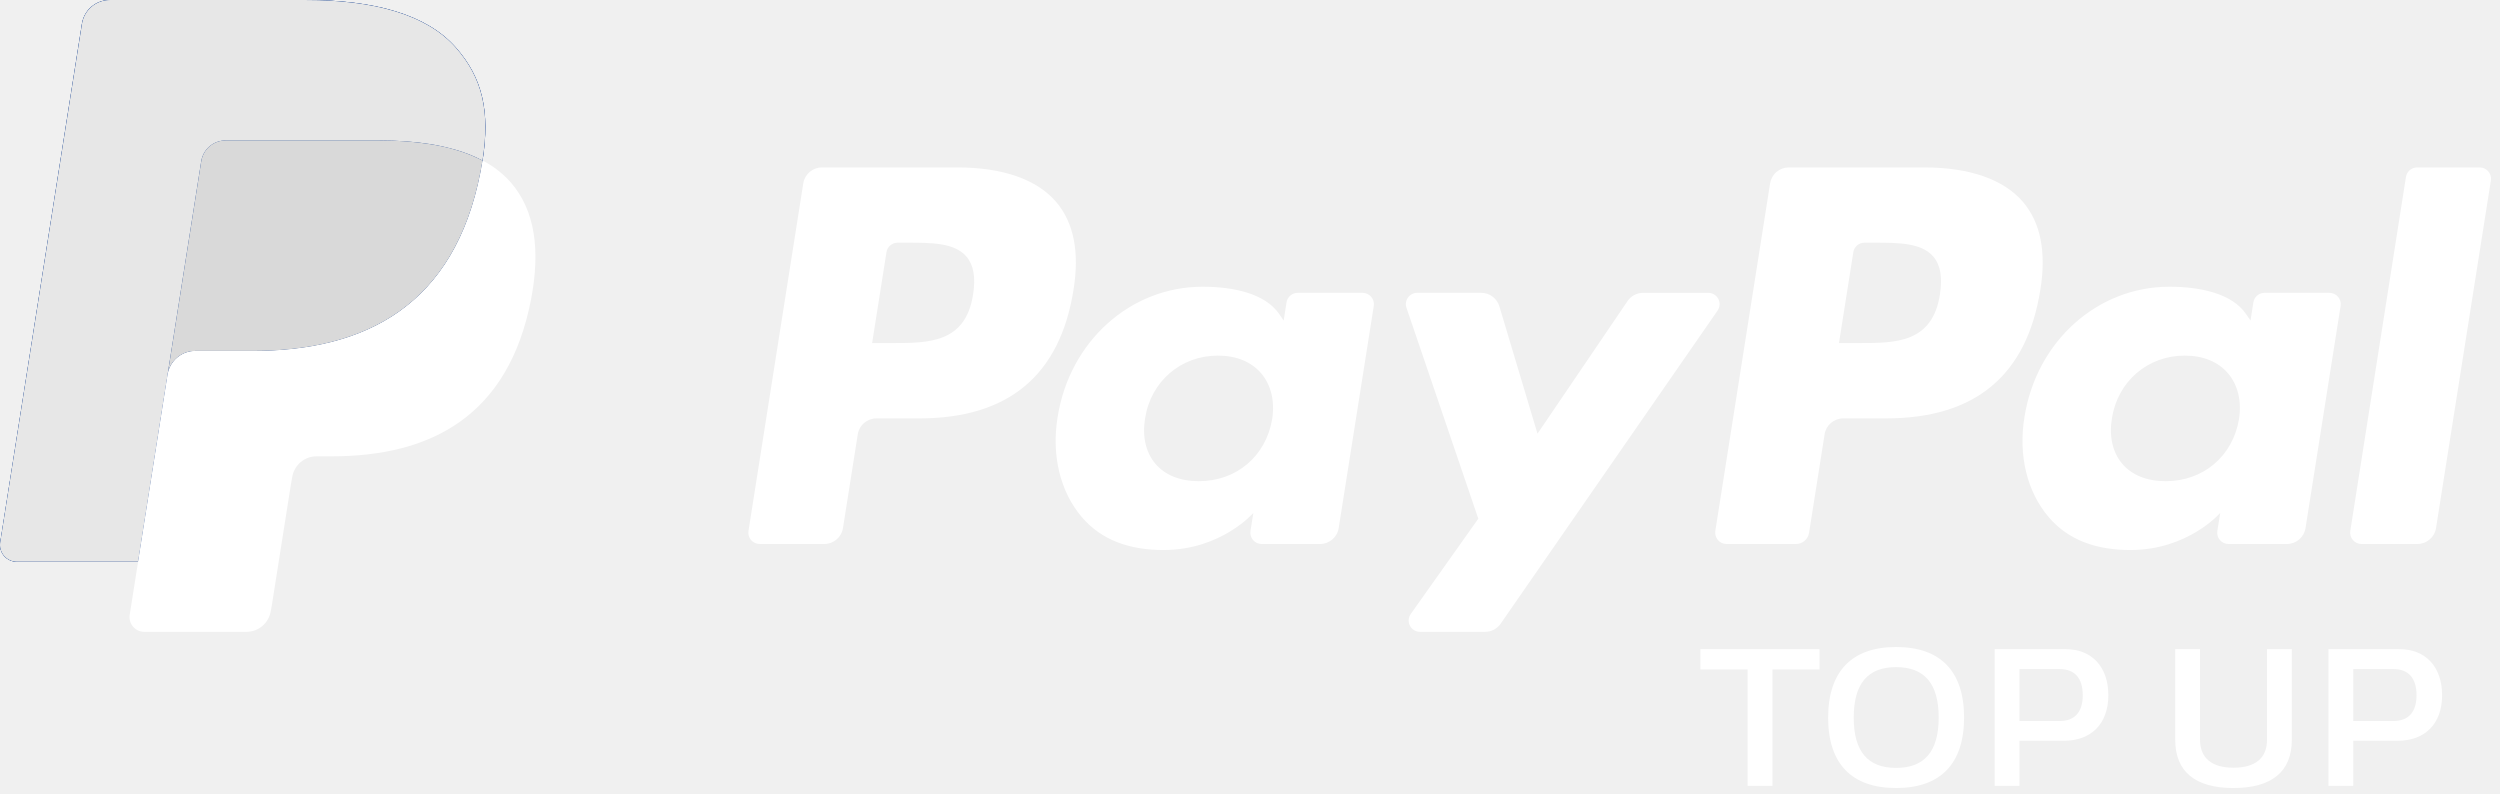
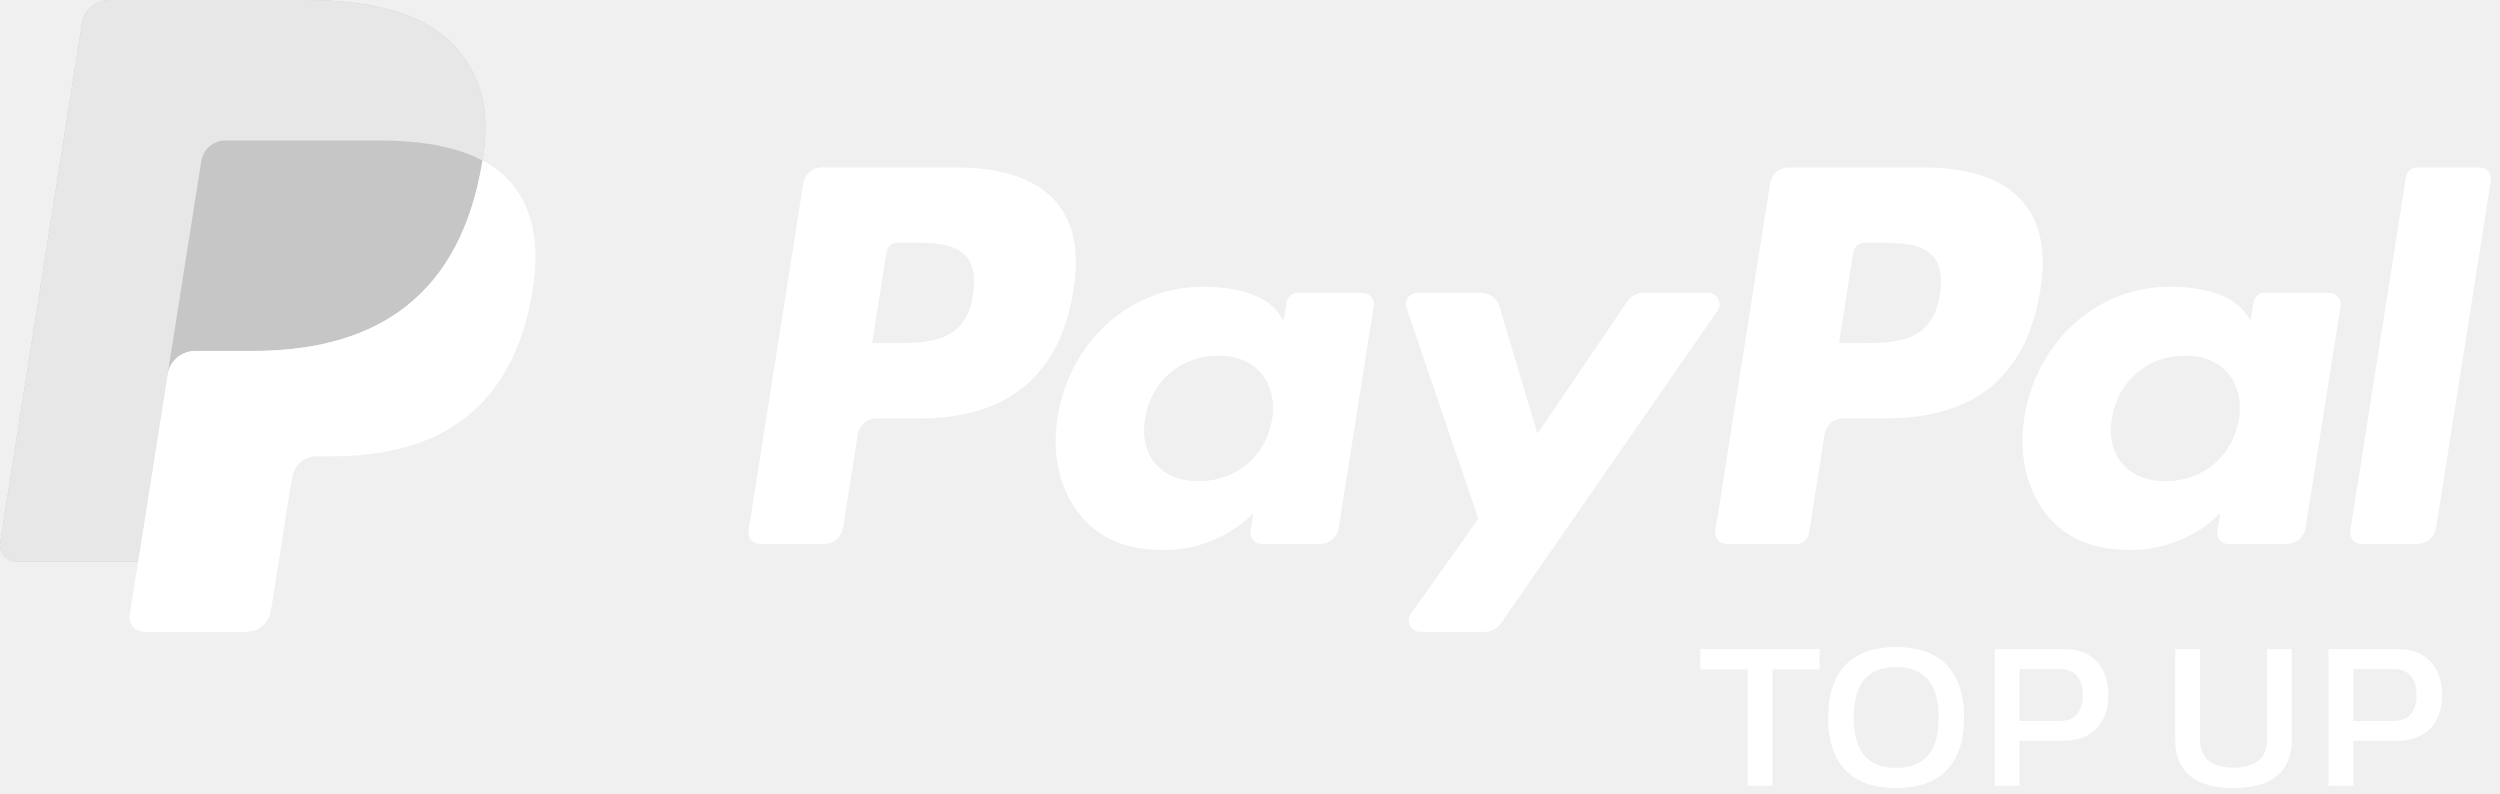
<svg xmlns="http://www.w3.org/2000/svg" width="230" height="73" viewBox="0 0 230 73" fill="none">
-   <path d="M214.217 72.301V59.723H220.739C223.165 59.723 224.674 61.358 224.674 63.964C224.674 66.551 223.129 68.15 220.595 68.15H216.499V72.301H214.217ZM220.182 61.556H216.499V66.335H220.182C221.584 66.335 222.32 65.509 222.32 63.964C222.32 62.382 221.584 61.556 220.182 61.556Z" fill="white" />
-   <path d="M210.848 68.06C210.848 70.989 208.997 72.498 205.476 72.498C201.954 72.498 200.121 70.989 200.121 68.06V59.723H202.403V68.06C202.403 69.731 203.481 70.63 205.476 70.63C207.506 70.63 208.566 69.731 208.566 68.06V59.723H210.848V68.06Z" fill="white" />
-   <path d="M183.51 72.301V59.723H190.032C192.458 59.723 193.967 61.358 193.967 63.964C193.967 66.551 192.422 68.15 189.888 68.15H185.792V72.301H183.51ZM189.475 61.556H185.792V66.335H189.475C190.877 66.335 191.613 65.509 191.613 63.964C191.613 62.382 190.877 61.556 189.475 61.556Z" fill="white" />
-   <path d="M174.442 72.498C170.364 72.498 168.189 70.27 168.189 66.03C168.189 61.771 170.364 59.525 174.442 59.525C178.521 59.525 180.695 61.753 180.695 66.012C180.695 70.27 178.521 72.498 174.442 72.498ZM174.442 70.647C177.048 70.647 178.359 69.138 178.359 66.012C178.359 62.885 177.048 61.376 174.442 61.376C171.837 61.376 170.543 62.885 170.543 66.03C170.543 69.138 171.837 70.647 174.442 70.647Z" fill="white" />
-   <path d="M160.782 72.301V61.592H156.434V59.723H167.394V61.592H163.064V72.301H160.782Z" fill="white" />
-   <path d="M41.942 4.383C39.25 1.315 34.385 -1.19123e-05 28.161 -1.19123e-05H10.096C9.48 -0 8.884 0.219 8.415 0.619C7.946 1.019 7.636 1.573 7.539 2.182L0.021 49.89C-0.014 50.111 -0 50.337 0.06 50.553C0.121 50.769 0.228 50.968 0.374 51.139C0.52 51.309 0.701 51.446 0.904 51.539C1.108 51.633 1.329 51.681 1.553 51.681H12.706L15.507 33.916L15.42 34.472C15.514 33.864 15.823 33.311 16.29 32.911C16.756 32.511 17.35 32.291 17.965 32.29H23.265C33.676 32.29 41.828 28.061 44.209 15.828C44.28 15.466 44.341 15.114 44.394 14.77C45.102 10.249 44.389 7.171 41.944 4.385" fill="#003087" />
-   <path d="M178.473 27.085C177.791 31.561 174.372 31.561 171.067 31.561H169.185L170.505 23.204C170.586 22.699 171.02 22.327 171.531 22.327H172.395C174.646 22.327 176.771 22.327 177.868 23.609C178.522 24.376 178.72 25.514 178.473 27.085ZM177.033 15.405H164.563C164.15 15.405 163.75 15.553 163.436 15.821C163.122 16.089 162.914 16.461 162.849 16.869L157.809 48.845C157.786 48.993 157.795 49.145 157.836 49.289C157.877 49.433 157.949 49.567 158.046 49.681C158.144 49.795 158.265 49.887 158.401 49.95C158.537 50.013 158.685 50.046 158.835 50.046H165.235C165.831 50.046 166.339 49.612 166.433 49.023L167.864 39.955C167.995 39.114 168.722 38.492 169.574 38.492H173.52C181.737 38.492 186.477 34.518 187.715 26.638C188.273 23.194 187.737 20.486 186.125 18.59C184.351 16.507 181.208 15.404 177.035 15.404" fill="white" />
-   <path d="M89.524 27.085C88.842 31.561 85.423 31.561 82.116 31.561H80.235L81.555 23.204C81.635 22.699 82.069 22.327 82.581 22.327H83.444C85.695 22.327 87.821 22.327 88.917 23.609C89.573 24.376 89.771 25.514 89.524 27.085ZM88.085 15.405H75.614C74.761 15.405 74.035 16.026 73.901 16.869L68.86 48.845C68.837 48.993 68.846 49.145 68.887 49.289C68.927 49.434 68.999 49.568 69.097 49.682C69.194 49.796 69.315 49.888 69.451 49.95C69.588 50.013 69.736 50.046 69.886 50.046H75.842C76.694 50.046 77.419 49.425 77.553 48.583L78.915 39.956C79.046 39.114 79.773 38.493 80.625 38.493H84.571C92.788 38.493 97.528 34.519 98.766 26.638C99.324 23.194 98.788 20.486 97.176 18.591C95.402 16.507 92.259 15.404 88.086 15.404M117.038 38.566C116.459 41.977 113.753 44.269 110.298 44.269C108.566 44.269 107.178 43.711 106.288 42.656C105.403 41.611 105.072 40.12 105.352 38.463C105.889 35.08 108.642 32.716 112.044 32.716C113.74 32.716 115.115 33.279 116.025 34.343C116.94 35.416 117.3 36.914 117.038 38.566ZM125.36 26.94H119.389C119.14 26.94 118.9 27.029 118.712 27.19C118.523 27.351 118.398 27.575 118.36 27.82L118.099 29.489L117.681 28.884C116.388 27.008 113.505 26.379 110.627 26.379C104.03 26.379 98.394 31.38 97.298 38.39C96.727 41.891 97.537 45.233 99.522 47.567C101.343 49.71 103.943 50.602 107.042 50.602C112.361 50.602 115.309 47.187 115.309 47.187L115.043 48.846C115.019 48.995 115.028 49.147 115.069 49.291C115.11 49.436 115.182 49.57 115.279 49.684C115.377 49.798 115.498 49.89 115.635 49.953C115.771 50.015 115.92 50.048 116.07 50.048H121.447C122.299 50.048 123.026 49.428 123.159 48.584L126.388 28.143C126.411 27.995 126.402 27.843 126.361 27.698C126.32 27.554 126.248 27.42 126.15 27.305C126.052 27.191 125.931 27.1 125.794 27.037C125.658 26.974 125.509 26.942 125.359 26.942" fill="white" />
-   <path d="M205.987 38.566C205.408 41.977 202.702 44.269 199.247 44.269C197.515 44.269 196.128 43.711 195.237 42.656C194.352 41.611 194.021 40.12 194.301 38.463C194.838 35.08 197.589 32.716 200.993 32.716C202.689 32.716 204.064 33.279 204.974 34.343C205.889 35.416 206.249 36.914 205.987 38.566ZM214.31 26.94H208.338C208.09 26.94 207.849 27.029 207.661 27.19C207.472 27.351 207.347 27.575 207.309 27.82L207.048 29.489L206.63 28.884C205.338 27.008 202.455 26.379 199.576 26.379C192.981 26.379 187.345 31.38 186.247 38.39C185.676 41.891 186.488 45.233 188.472 47.567C190.294 49.71 192.894 50.602 195.992 50.602C201.313 50.602 204.262 47.187 204.262 47.187L203.995 48.846C203.971 48.995 203.979 49.146 204.02 49.291C204.06 49.436 204.132 49.57 204.229 49.684C204.327 49.798 204.448 49.89 204.584 49.953C204.721 50.016 204.869 50.048 205.019 50.048H210.394C211.247 50.048 211.973 49.428 212.108 48.584L215.337 28.143C215.36 27.995 215.351 27.843 215.31 27.698C215.269 27.554 215.197 27.42 215.099 27.305C215.002 27.191 214.88 27.1 214.744 27.037C214.607 26.974 214.458 26.942 214.308 26.942" fill="white" />
-   <path d="M157.166 26.942H151.162C150.588 26.942 150.052 27.227 149.731 27.703L141.45 39.897L137.94 28.178C137.833 27.821 137.614 27.508 137.314 27.285C137.015 27.062 136.652 26.941 136.279 26.94H130.38C130.214 26.941 130.051 26.98 129.904 27.056C129.757 27.131 129.63 27.241 129.534 27.376C129.438 27.51 129.375 27.666 129.351 27.829C129.327 27.993 129.342 28.16 129.396 28.317L136.004 47.718L129.788 56.489C129.678 56.645 129.613 56.827 129.6 57.017C129.587 57.208 129.627 57.398 129.714 57.567C129.802 57.736 129.934 57.878 130.097 57.977C130.26 58.076 130.446 58.129 130.637 58.129H136.634C137.2 58.129 137.733 57.851 138.057 57.384L158.018 28.574C158.126 28.418 158.19 28.236 158.202 28.047C158.214 27.857 158.174 27.668 158.086 27.5C157.998 27.332 157.866 27.191 157.704 27.093C157.541 26.994 157.355 26.942 157.166 26.942Z" fill="white" />
-   <path d="M221.347 16.285L216.227 48.846C216.204 48.995 216.213 49.147 216.254 49.291C216.295 49.435 216.367 49.569 216.465 49.684C216.562 49.798 216.683 49.889 216.82 49.952C216.956 50.015 217.105 50.048 217.255 50.048H222.402C223.254 50.048 223.981 49.427 224.114 48.584L229.161 16.607C229.185 16.458 229.176 16.306 229.135 16.162C229.094 16.017 229.022 15.883 228.925 15.769C228.827 15.655 228.706 15.563 228.569 15.5C228.433 15.438 228.284 15.405 228.134 15.405H222.374C222.126 15.405 221.886 15.493 221.698 15.654C221.51 15.815 221.385 16.04 221.347 16.285Z" fill="white" />
-   <path d="M41.942 4.383C39.25 1.315 34.385 -1.19123e-05 28.161 -1.19123e-05H10.096C9.48 -0 8.884 0.219 8.415 0.619C7.946 1.019 7.636 1.573 7.539 2.182L0.021 49.89C-0.014 50.111 -0 50.337 0.06 50.553C0.121 50.769 0.228 50.968 0.374 51.139C0.52 51.309 0.701 51.446 0.904 51.539C1.108 51.633 1.329 51.681 1.553 51.681H12.706L15.507 33.916L15.42 34.472C15.514 33.864 15.823 33.311 16.29 32.911C16.756 32.511 17.35 32.291 17.965 32.29H23.265C33.676 32.29 41.828 28.061 44.209 15.828C44.28 15.466 44.341 15.114 44.394 14.77C45.102 10.249 44.389 7.171 41.944 4.385" fill="#003087" />
-   <path d="M18.515 14.83C18.599 14.298 18.871 13.814 19.28 13.464C19.689 13.114 20.21 12.922 20.748 12.921H34.911C36.588 12.921 38.152 13.031 39.581 13.259C40.363 13.385 41.136 13.557 41.897 13.777C42.761 14.02 43.597 14.353 44.391 14.77C45.102 10.247 44.388 7.171 41.942 4.383C39.249 1.317 34.385 0.002 28.161 0.002H10.094C9.479 0.002 8.883 0.222 8.415 0.622C7.947 1.022 7.637 1.576 7.541 2.184L0.019 49.887C-0.016 50.108 -0.003 50.334 0.058 50.55C0.119 50.766 0.226 50.966 0.371 51.136C0.517 51.307 0.697 51.443 0.901 51.537C1.104 51.631 1.326 51.68 1.55 51.68H12.704L15.505 33.912L18.515 14.83Z" fill="#E7E7E7" />
-   <path d="M44.393 14.769C44.338 15.122 44.276 15.475 44.208 15.827C41.827 28.058 33.675 32.288 23.264 32.288H17.962C17.348 32.289 16.754 32.509 16.287 32.909C15.821 33.309 15.513 33.863 15.419 34.47L12.704 51.678L11.933 56.56C11.902 56.753 11.914 56.952 11.967 57.14C12.02 57.329 12.114 57.504 12.241 57.653C12.369 57.803 12.527 57.922 12.705 58.005C12.884 58.087 13.078 58.129 13.274 58.129H22.675C23.788 58.129 24.733 57.319 24.909 56.22L25 55.741L26.772 44.512L26.885 43.891C26.969 43.359 27.24 42.874 27.65 42.524C28.06 42.174 28.581 41.982 29.12 41.982H30.526C39.634 41.982 46.765 38.284 48.849 27.582C49.717 23.112 49.267 19.377 46.967 16.754C46.237 15.941 45.365 15.268 44.393 14.769Z" fill="white" />
-   <path d="M41.898 13.777C41.535 13.669 41.16 13.572 40.775 13.487C40.389 13.402 39.99 13.326 39.581 13.262C38.151 13.029 36.588 12.919 34.909 12.919H20.748C20.209 12.919 19.688 13.111 19.278 13.461C18.869 13.812 18.598 14.297 18.515 14.83L15.505 33.916L15.418 34.47C15.512 33.863 15.82 33.309 16.287 32.909C16.753 32.509 17.347 32.289 17.962 32.288H23.263C33.674 32.288 41.826 28.059 44.207 15.827C44.278 15.465 44.338 15.114 44.392 14.769C43.764 14.44 43.108 14.163 42.434 13.942C42.259 13.884 42.08 13.831 41.898 13.777Z" fill="#D9D9D9" />
+   <g clip-path="url(#clip0_3174_2572)">
+     <path d="M214.219 72.301V59.723H220.741C223.167 59.723 224.676 61.358 224.676 63.964C224.676 66.551 223.131 68.15 220.597 68.15H216.501V72.301H214.219ZM220.184 61.556H216.501V66.335H220.184C221.586 66.335 222.322 65.509 222.322 63.964C222.322 62.382 221.586 61.556 220.184 61.556Z" fill="white" />
+     <path d="M210.848 68.06C210.848 70.989 208.997 72.498 205.476 72.498C201.954 72.498 200.121 70.989 200.121 68.06V59.723H202.403V68.06C202.403 69.731 203.481 70.63 205.476 70.63C207.506 70.63 208.566 69.731 208.566 68.06V59.723H210.848V68.06Z" fill="white" />
+     <path d="M183.512 72.301V59.723H190.034C192.46 59.723 193.969 61.358 193.969 63.964C193.969 66.551 192.424 68.15 189.89 68.15H185.794V72.301H183.512ZM189.477 61.556H185.794V66.335H189.477C190.879 66.335 191.615 65.509 191.615 63.964C191.615 62.382 190.879 61.556 189.477 61.556Z" fill="white" />
+     <path d="M174.441 72.498C170.363 72.498 168.188 70.27 168.188 66.03C168.188 61.771 170.363 59.525 174.441 59.525C178.52 59.525 180.694 61.753 180.694 66.012C180.694 70.27 178.52 72.498 174.441 72.498ZM174.441 70.647C177.047 70.647 178.357 69.138 178.357 66.012C178.357 62.885 177.047 61.376 174.441 61.376C171.836 61.376 170.542 62.885 170.542 66.03C170.542 69.138 171.836 70.647 174.441 70.647Z" fill="white" />
+     <path d="M160.782 72.301V61.592H156.434V59.723H167.394V61.592H163.064V72.301H160.782Z" fill="white" />
+     <path d="M41.94 4.383C39.248 1.315 34.383 3.66874e-07 28.159 3.66874e-07H10.094C9.478 -0 8.882 0.219 8.413 0.619C7.944 1.019 7.634 1.573 7.537 2.182L0.019 49.89C-0.016 50.111 -0.002 50.337 0.059 50.553C0.12 50.769 0.227 50.968 0.372 51.139C0.518 51.309 0.699 51.446 0.902 51.539C1.106 51.633 1.327 51.681 1.551 51.681H12.704L15.505 33.916L15.418 34.472C15.512 33.864 15.821 33.311 16.288 32.911C16.754 32.511 17.348 32.291 17.963 32.29H23.263C33.674 32.29 41.826 28.061 44.207 15.828C44.278 15.466 44.339 15.114 44.392 14.77C45.1 10.249 44.387 7.171 41.942 4.385" fill="#C6C6C6" />
+     <path d="M178.473 27.085C177.791 31.562 174.372 31.562 171.067 31.562H169.185L170.505 23.204C170.586 22.699 171.02 22.327 171.531 22.327H172.395C174.646 22.327 176.771 22.327 177.868 23.609C178.522 24.376 178.72 25.514 178.473 27.085ZM177.033 15.405H164.563C164.15 15.406 163.75 15.553 163.436 15.821C163.122 16.089 162.914 16.461 162.849 16.869L157.809 48.845C157.786 48.993 157.795 49.145 157.836 49.289C157.877 49.433 157.949 49.567 158.046 49.681C158.144 49.795 158.265 49.887 158.401 49.95C158.537 50.013 158.685 50.046 158.835 50.046H165.235C165.831 50.046 166.339 49.612 166.433 49.023L167.864 39.955C167.995 39.114 168.722 38.492 169.574 38.492H173.52C181.737 38.492 186.477 34.519 187.715 26.638C188.273 23.194 187.737 20.486 186.125 18.591C184.351 16.507 181.208 15.404 177.035 15.404" fill="white" />
+     <path d="M89.524 27.085C88.842 31.562 85.423 31.562 82.116 31.562H80.235L81.555 23.204C81.635 22.699 82.069 22.328 82.581 22.328H83.444C85.695 22.328 87.821 22.328 88.917 23.609C89.573 24.376 89.771 25.514 89.524 27.085ZM88.085 15.405H75.614C74.761 15.405 74.035 16.026 73.901 16.869L68.86 48.845C68.837 48.993 68.846 49.145 68.887 49.289C68.927 49.434 68.999 49.568 69.097 49.682C69.194 49.796 69.315 49.888 69.451 49.951C69.588 50.014 69.736 50.046 69.886 50.046H75.842C76.694 50.046 77.419 49.425 77.553 48.583L78.915 39.956C79.046 39.114 79.773 38.493 80.625 38.493H84.571C92.788 38.493 97.528 34.519 98.766 26.638C99.324 23.194 98.788 20.486 97.176 18.591C95.402 16.507 92.259 15.404 88.086 15.404M117.038 38.566C116.459 41.978 113.753 44.269 110.298 44.269C108.566 44.269 107.178 43.711 106.288 42.656C105.403 41.611 105.072 40.12 105.352 38.463C105.889 35.08 108.642 32.716 112.044 32.716C113.74 32.716 115.115 33.279 116.025 34.343C116.94 35.416 117.3 36.914 117.038 38.566ZM125.36 26.941H119.389C119.14 26.94 118.9 27.029 118.712 27.19C118.523 27.351 118.398 27.575 118.36 27.82L118.099 29.489L117.681 28.884C116.388 27.008 113.505 26.379 110.627 26.379C104.03 26.379 98.394 31.38 97.298 38.39C96.727 41.891 97.537 45.234 99.522 47.567C101.343 49.71 103.943 50.602 107.042 50.602C112.361 50.602 115.309 47.187 115.309 47.187L115.043 48.847C115.019 48.995 115.028 49.147 115.069 49.291C115.11 49.436 115.182 49.57 115.279 49.684C115.377 49.798 115.498 49.89 115.635 49.953C115.771 50.016 115.92 50.048 116.07 50.048H121.447C122.299 50.048 123.026 49.429 123.159 48.584L126.388 28.143C126.411 27.995 126.402 27.843 126.361 27.698C126.32 27.554 126.248 27.42 126.15 27.306C126.052 27.191 125.931 27.1 125.794 27.037C125.658 26.974 125.509 26.942 125.359 26.942" fill="white" />
+     <path d="M205.985 38.566C205.406 41.978 202.7 44.269 199.245 44.269C197.513 44.269 196.126 43.711 195.235 42.656C194.35 41.611 194.019 40.12 194.299 38.463C194.836 35.08 197.587 32.716 200.991 32.716C202.687 32.716 204.062 33.279 204.972 34.343C205.887 35.416 206.247 36.914 205.985 38.566ZM214.308 26.941H208.336C208.088 26.94 207.847 27.029 207.659 27.19C207.47 27.351 207.345 27.575 207.307 27.82L207.046 29.489L206.628 28.884C205.336 27.008 202.453 26.379 199.574 26.379C192.979 26.379 187.343 31.38 186.245 38.39C185.674 41.891 186.486 45.234 188.47 47.567C190.292 49.71 192.892 50.602 195.99 50.602C201.311 50.602 204.26 47.187 204.26 47.187L203.993 48.847C203.969 48.995 203.977 49.147 204.018 49.291C204.058 49.436 204.13 49.57 204.227 49.684C204.325 49.798 204.446 49.89 204.582 49.953C204.719 50.016 204.867 50.048 205.017 50.048H210.392C211.245 50.048 211.971 49.429 212.106 48.584L215.335 28.143C215.358 27.995 215.349 27.843 215.308 27.698C215.267 27.554 215.195 27.42 215.097 27.306C215 27.191 214.878 27.1 214.742 27.037C214.605 26.974 214.456 26.942 214.306 26.942" fill="white" />
+     <path d="M157.166 26.942H151.162C150.588 26.942 150.052 27.227 149.731 27.703L141.45 39.897L137.94 28.178C137.833 27.821 137.614 27.508 137.314 27.285C137.015 27.062 136.652 26.941 136.279 26.94H130.38C130.214 26.941 130.051 26.98 129.904 27.056C129.757 27.131 129.63 27.241 129.534 27.376C129.438 27.51 129.375 27.666 129.351 27.829C129.327 27.993 129.342 28.16 129.396 28.317L136.004 47.718L129.788 56.489C129.678 56.645 129.613 56.827 129.6 57.017C129.587 57.208 129.627 57.398 129.714 57.567C129.802 57.736 129.934 57.878 130.097 57.977C130.26 58.076 130.446 58.129 130.637 58.129H136.634C137.2 58.129 137.733 57.851 138.057 57.384L158.018 28.574C158.126 28.418 158.19 28.236 158.202 28.047C158.214 27.857 158.174 27.668 158.086 27.5C157.998 27.332 157.866 27.191 157.704 27.093C157.541 26.994 157.355 26.942 157.166 26.942Z" fill="white" />
+     <path d="M221.347 16.285L216.227 48.846C216.204 48.995 216.213 49.146 216.254 49.291C216.295 49.435 216.367 49.569 216.465 49.683C216.562 49.798 216.683 49.889 216.82 49.952C216.956 50.015 217.105 50.047 217.255 50.047H222.402C223.254 50.047 223.981 49.427 224.114 48.584L229.161 16.606C229.185 16.458 229.176 16.306 229.135 16.162C229.094 16.017 229.022 15.883 228.925 15.769C228.827 15.655 228.706 15.563 228.569 15.5C228.433 15.437 228.284 15.405 228.134 15.405H222.374C222.126 15.405 221.886 15.493 221.698 15.654C221.51 15.815 221.385 16.04 221.347 16.285Z" fill="white" />
+     <path d="M18.515 14.83C18.599 14.298 18.871 13.814 19.28 13.464C19.689 13.114 20.21 12.922 20.748 12.921H34.911C36.588 12.921 38.152 13.031 39.581 13.259C40.363 13.385 41.136 13.558 41.897 13.777C42.761 14.02 43.597 14.353 44.391 14.771C45.102 10.248 44.388 7.172 41.942 4.383C39.249 1.317 34.385 0.002 28.161 0.002H10.094C9.479 0.002 8.883 0.222 8.415 0.622C7.947 1.022 7.637 1.576 7.541 2.184L0.019 49.887C-0.016 50.108 -0.003 50.335 0.058 50.55C0.119 50.766 0.226 50.966 0.371 51.136C0.517 51.307 0.697 51.444 0.901 51.537C1.104 51.631 1.326 51.68 1.55 51.68H12.704L15.505 33.913L18.515 14.83Z" fill="#E7E7E7" />
+     <path d="M44.391 14.769C44.336 15.122 44.274 15.475 44.206 15.827C41.825 28.058 33.673 32.288 23.262 32.288H17.96C17.346 32.289 16.752 32.509 16.285 32.909C15.819 33.309 15.511 33.863 15.417 34.47L12.703 51.678L11.931 56.56C11.9 56.753 11.912 56.952 11.965 57.14C12.018 57.329 12.112 57.504 12.239 57.653C12.367 57.803 12.525 57.922 12.704 58.005C12.882 58.087 13.076 58.129 13.272 58.129H22.673C23.786 58.129 24.731 57.319 24.907 56.22L24.998 55.741L26.77 44.512L26.883 43.891C26.967 43.359 27.238 42.874 27.648 42.524C28.058 42.174 28.579 41.982 29.118 41.982H30.525C39.632 41.982 46.763 38.284 48.847 27.582C49.715 23.112 49.265 19.377 46.965 16.754C46.235 15.941 45.363 15.268 44.391 14.769Z" fill="white" />
+   </g>
+   <defs>
+     <clipPath id="clip0_3174_2572">
+       <rect width="230" height="73" fill="white" />
+     </clipPath>
+   </defs>
</svg>
